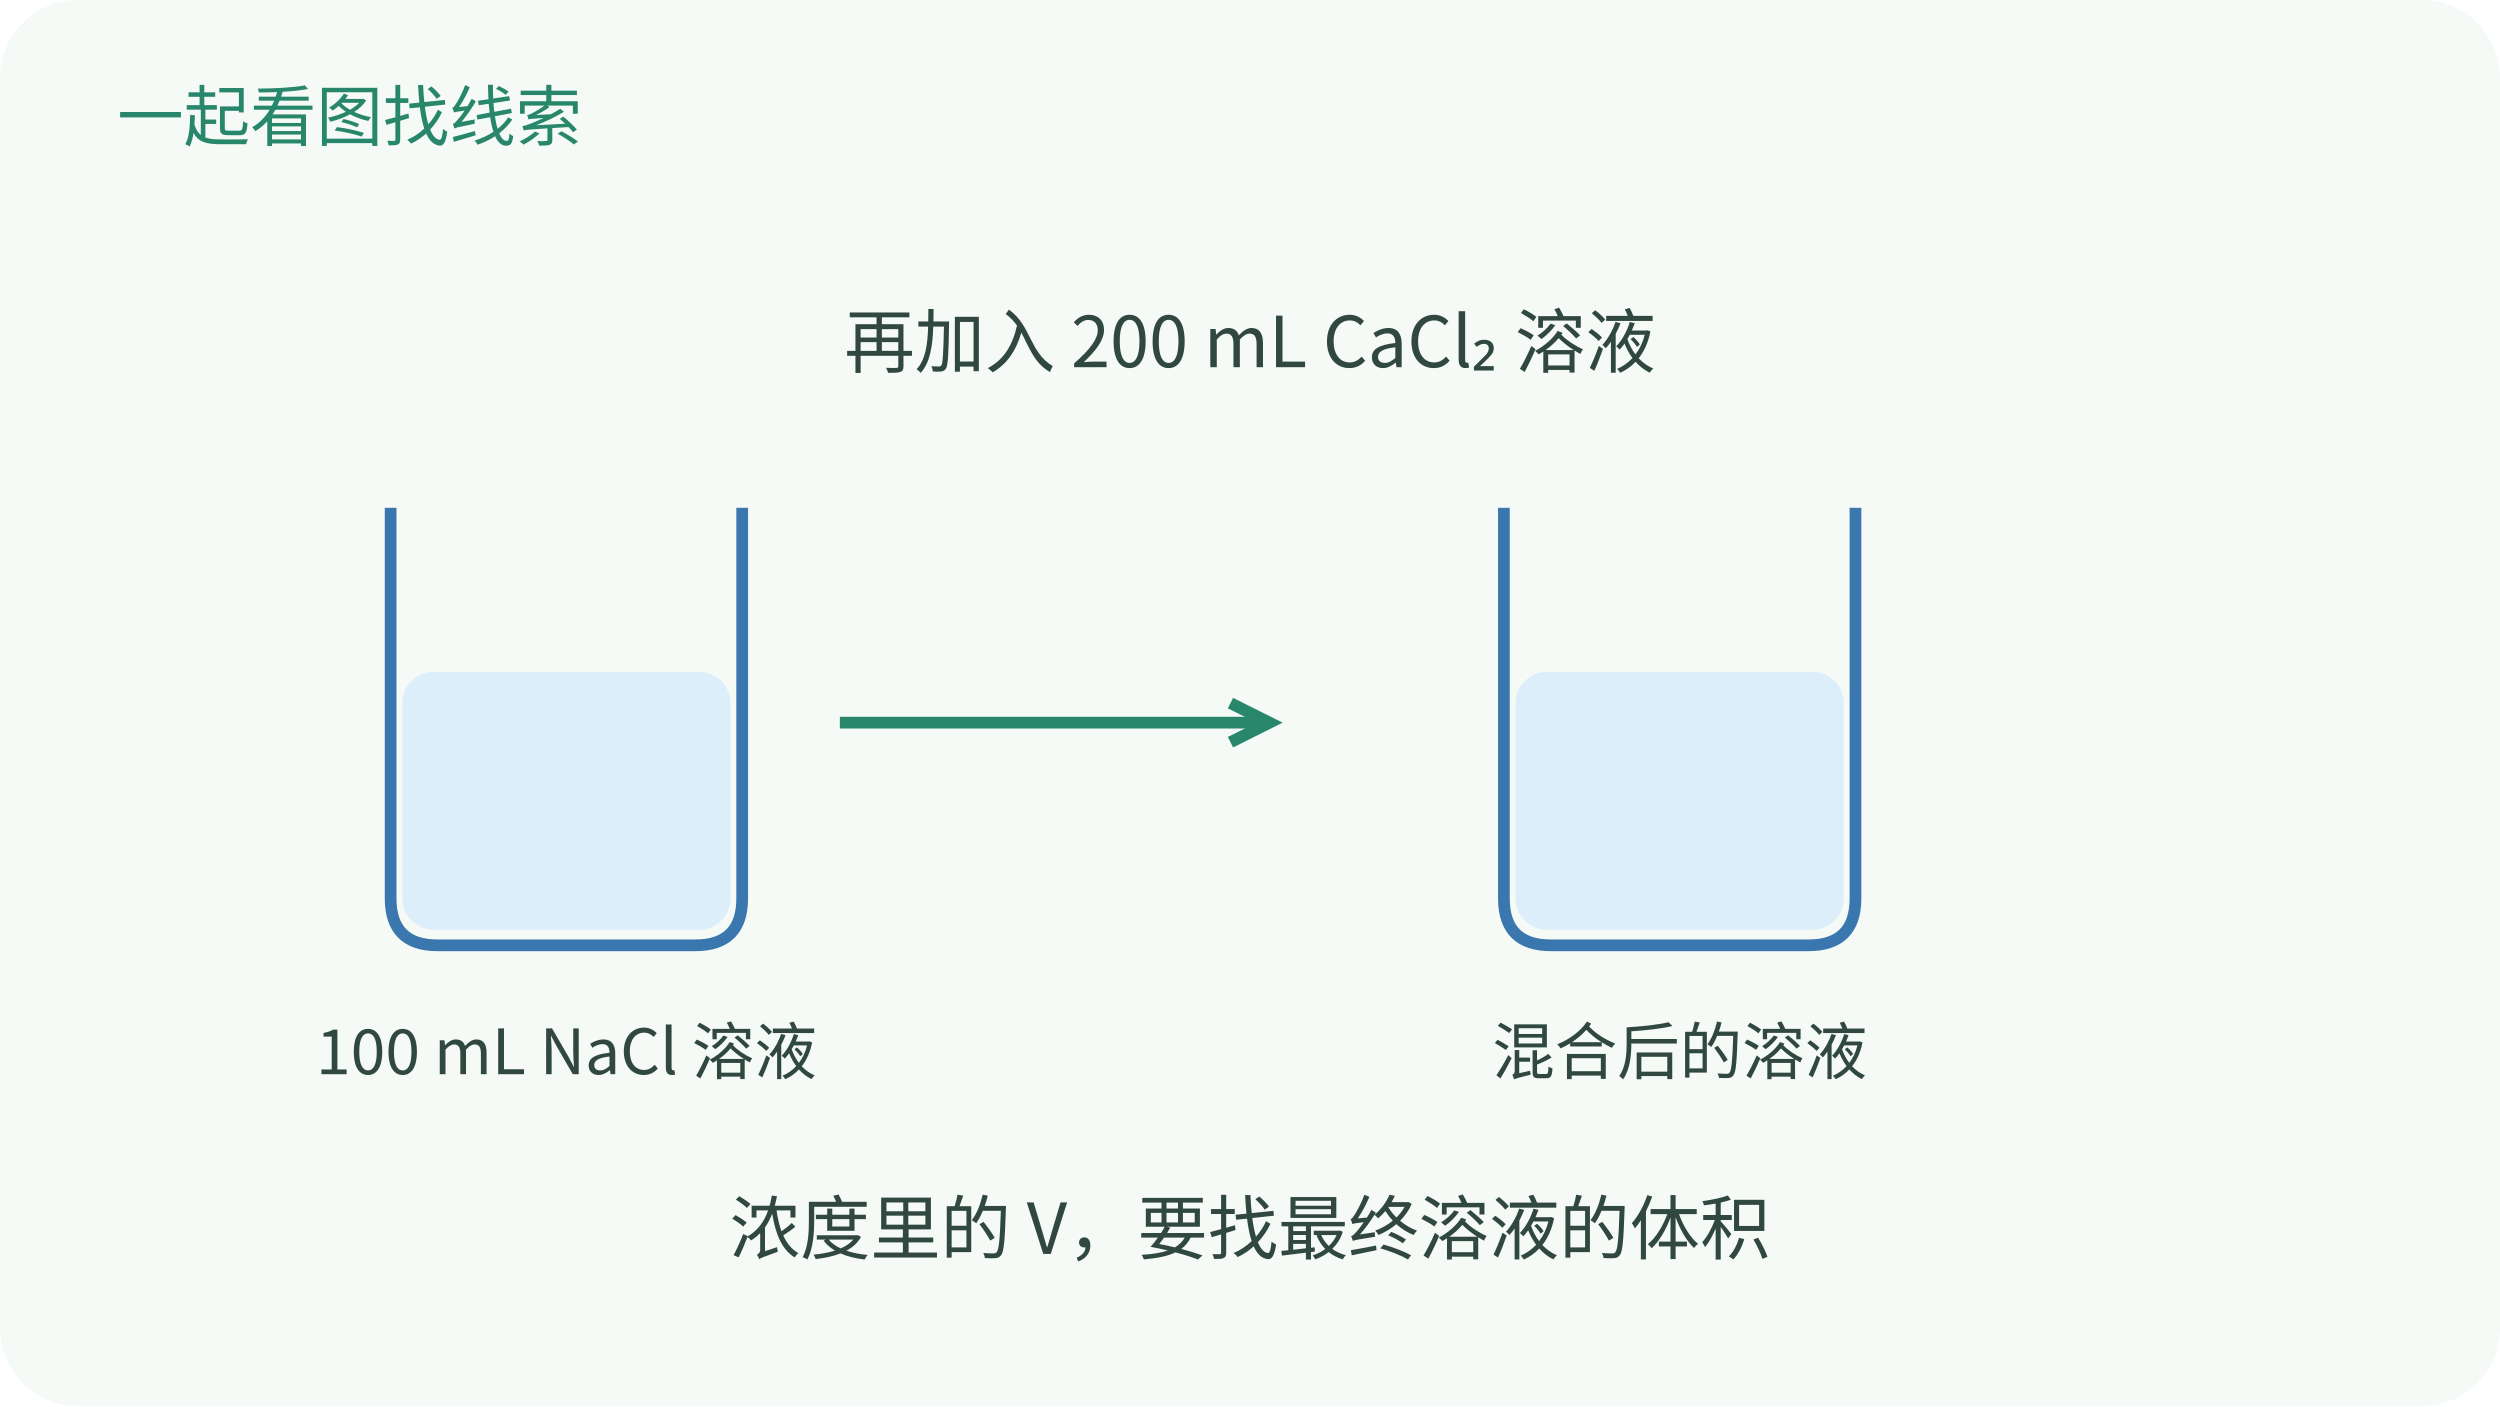
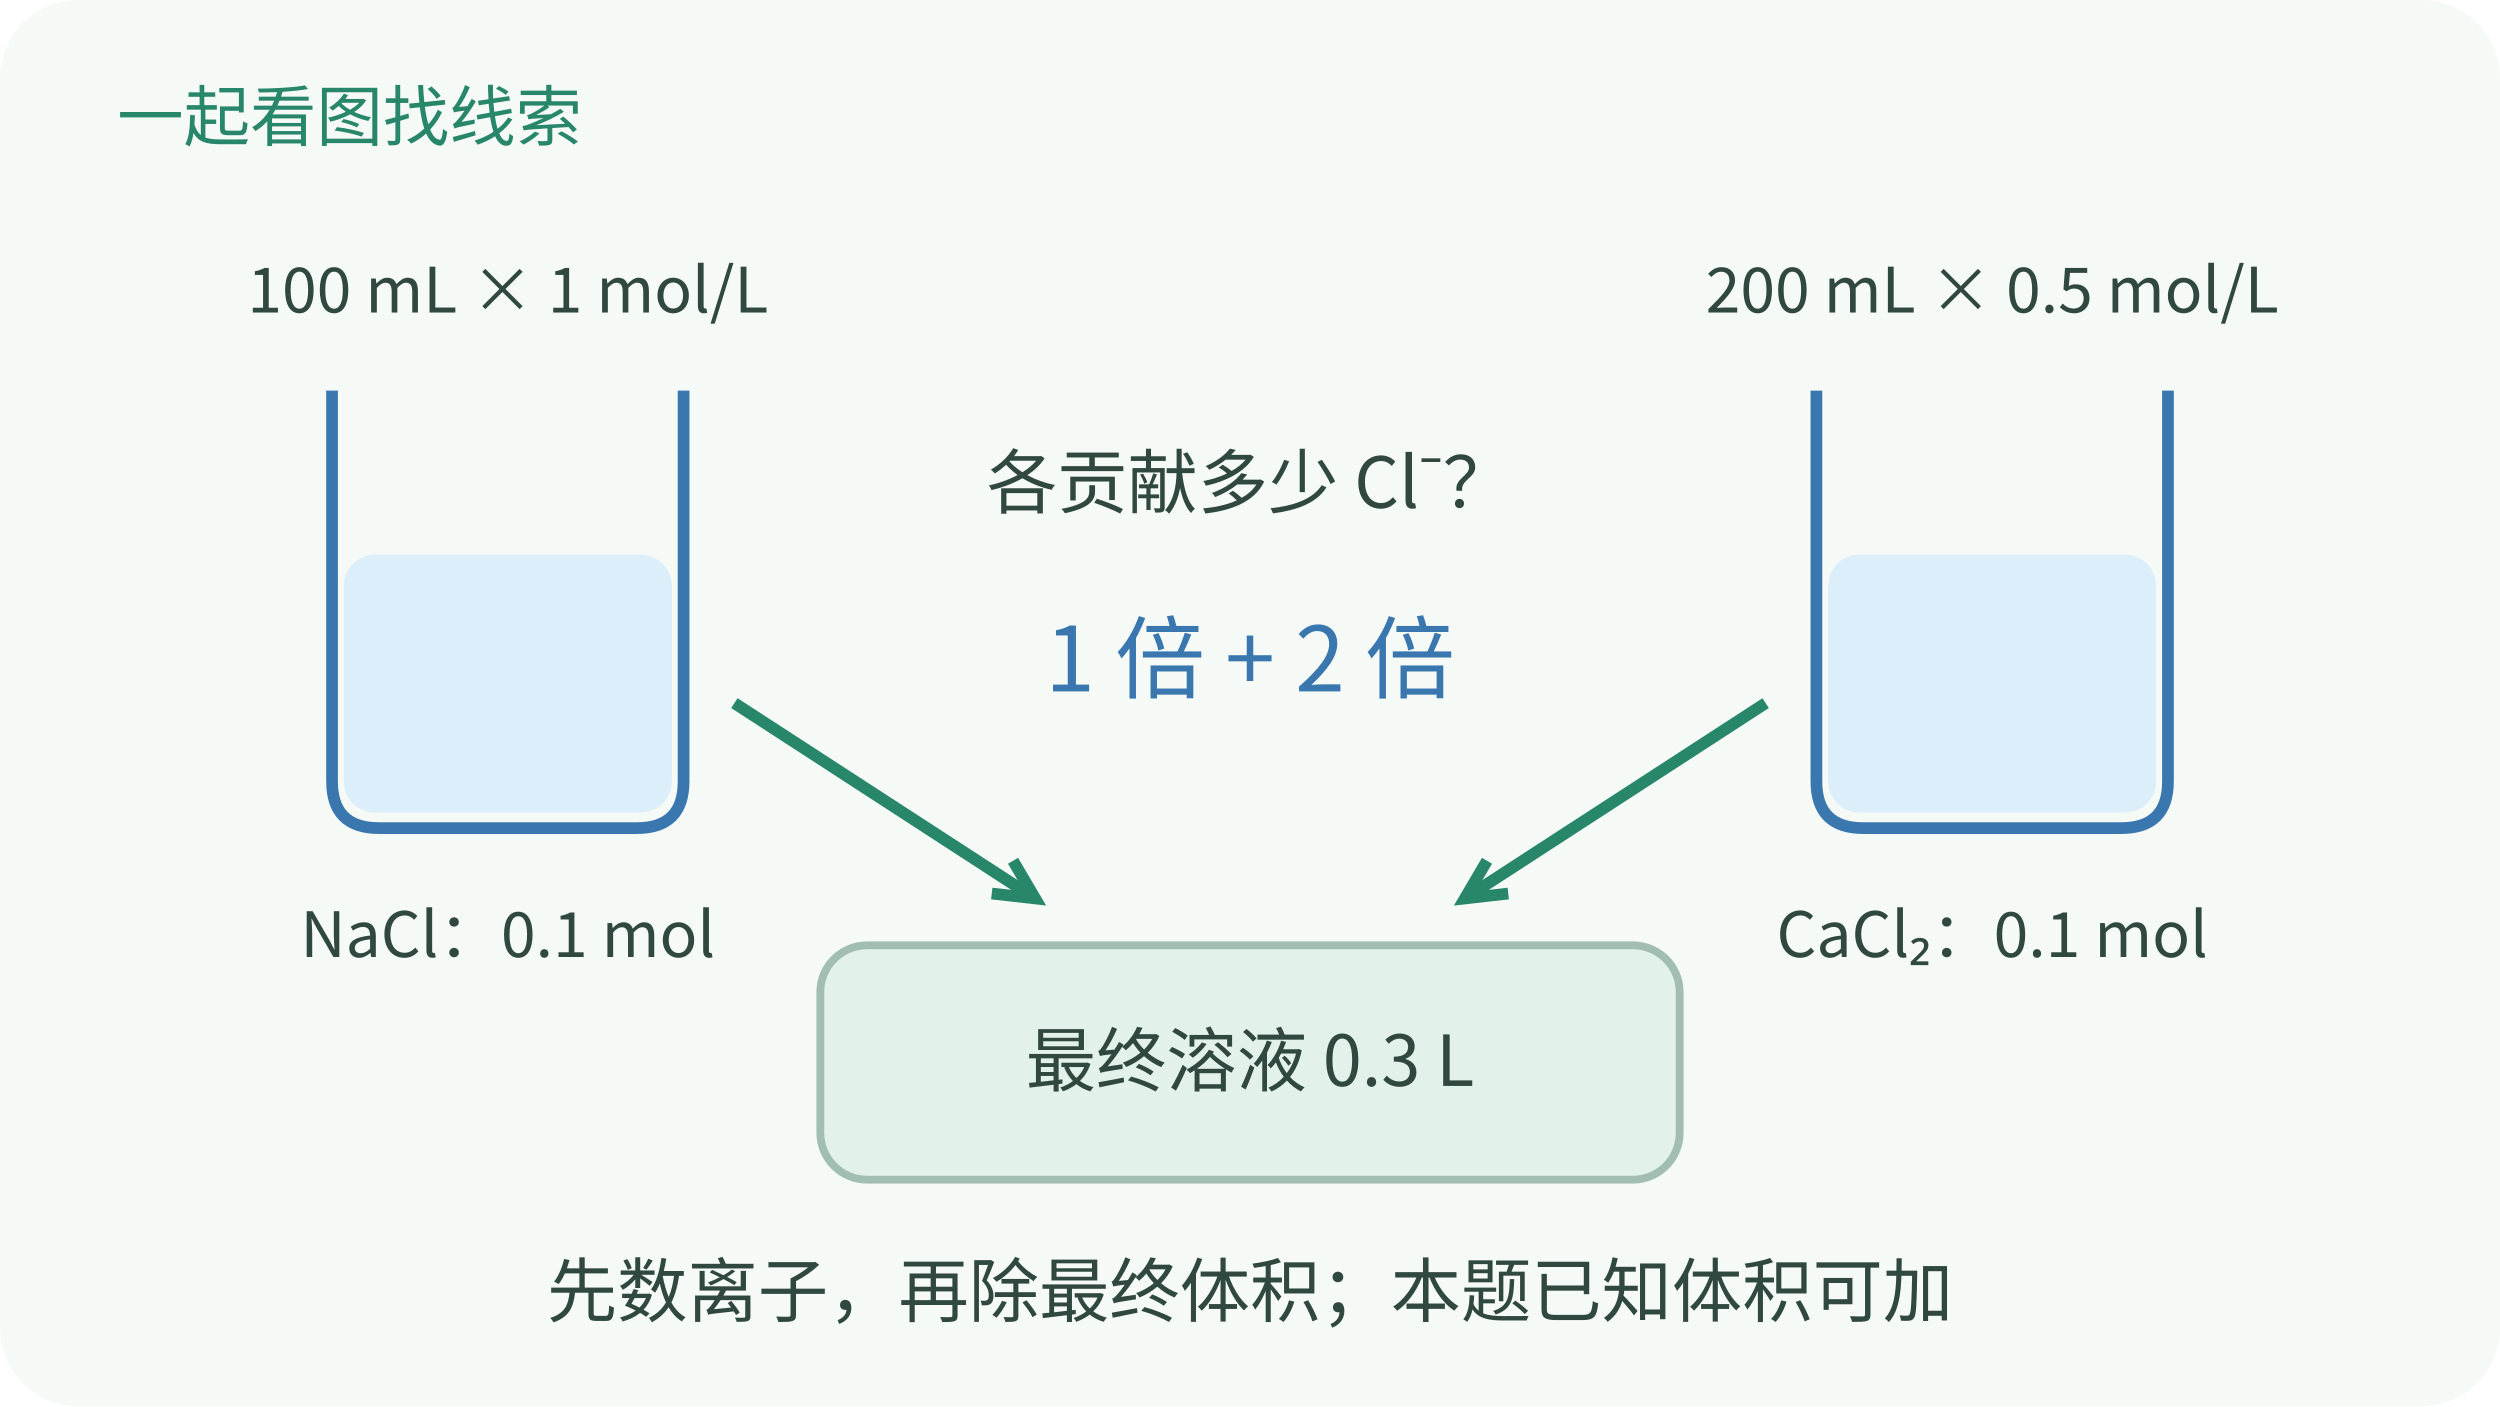
<svg xmlns="http://www.w3.org/2000/svg" viewBox="0 0 640 360" role="img" aria-labelledby="title desc">
  <rect width="640" height="360" rx="20" fill="#f5faf7" />
  <g font-family="Microsoft YaHei, PingFang SC, Noto Sans CJK SC, sans-serif">
    <text x="30" y="36" fill="#28866b" font-size="17" text-anchor="start">一起看图找线索</text>
-     <path d="M 100 130 V 230 Q 100 242 112 242 H 178 Q 190 242 190 230 V 130" fill="none" stroke="#3977ae" stroke-width="3" stroke-linejoin="round" />
-     <rect x="103" y="172" width="84" height="66" rx="8" fill="#dceefa" />
-     <text x="145" y="275" fill="#30483f" font-size="16" text-anchor="middle">100 mL NaCl 溶液</text>
-     <line x1="215" y1="185" x2="325" y2="185" stroke="#28866b" stroke-width="3" />
-     <path d="M -10 -5 L 0 0 L -10 5" transform="translate(325 185) rotate(0.0)" fill="none" stroke="#28866b" stroke-width="3" />
-     <path d="M 385 130 V 230 Q 385 242 397 242 H 463 Q 475 242 475 230 V 130" fill="none" stroke="#3977ae" stroke-width="3" stroke-linejoin="round" />
-     <rect x="388" y="172" width="84" height="66" rx="8" fill="#dceefa" />
-     <text x="430" y="275" fill="#30483f" font-size="16" text-anchor="middle">混合后的溶液</text>
-     <text x="320" y="94" fill="#30483f" font-size="18" text-anchor="middle">再加入 200 mL CaCl₂ 溶液</text>
-     <text x="320" y="321" fill="#30483f" font-size="18" text-anchor="middle">浓度里的 V，要找最终溶液的体积</text>
+     <path d="M 85 100 V 200 Q 85 212 97 212 H 163 Q 175 212 175 200 V 100" fill="none" stroke="#3977ae" stroke-width="3" stroke-linejoin="round" />
+     <rect x="88" y="142" width="84" height="66" rx="8" fill="#dceefa" />
+     <text x="130" y="245" fill="#30483f" font-size="16" text-anchor="middle">NaCl：0.1 mol</text>
+     <path d="M 465 100 V 200 Q 465 212 477 212 H 543 Q 555 212 555 200 V 100" fill="none" stroke="#3977ae" stroke-width="3" stroke-linejoin="round" />
+     <rect x="468" y="142" width="84" height="66" rx="8" fill="#dceefa" />
+     <text x="510" y="245" fill="#30483f" font-size="16" text-anchor="middle">CaCl₂：0.1 mol</text>
+     <text x="130" y="80" fill="#30483f" font-size="16" text-anchor="middle">100 mL × 1 mol/L</text>
+     <text x="510" y="80" fill="#30483f" font-size="16" text-anchor="middle">200 mL × 0.5 mol/L</text>
+     <line x1="188" y1="180" x2="265" y2="230" stroke="#28866b" stroke-width="3" />
+     <path d="M -10 -5 L 0 0 L -10 5" transform="translate(265 230) rotate(32.99771)" fill="none" stroke="#28866b" stroke-width="3" />
+     <line x1="452" y1="180" x2="375" y2="230" stroke="#28866b" stroke-width="3" />
+     <path d="M -10 -5 L 0 0 L -10 5" transform="translate(375 230) rotate(147.0023)" fill="none" stroke="#28866b" stroke-width="3" />
+     <rect x="210" y="242" width="220" height="60" rx="12" fill="#e2f1e9" stroke="#a1beb0" stroke-width="2" />
+     <text x="320.0" y="278.0" fill="#30483f" font-size="18" text-anchor="middle">最终溶液 0.3 L</text>
+     <text x="320" y="130" fill="#30483f" font-size="18" text-anchor="middle">各贡献多少 Cl⁻？</text>
+     <text x="320" y="177" fill="#3977ae" font-size="23" text-anchor="middle">1 倍 + 2 倍</text>
+     <text x="320" y="337" fill="#30483f" font-size="18" text-anchor="middle">先数离子，再除最终体积；本题已知体积可加</text>
  </g>
</svg>
